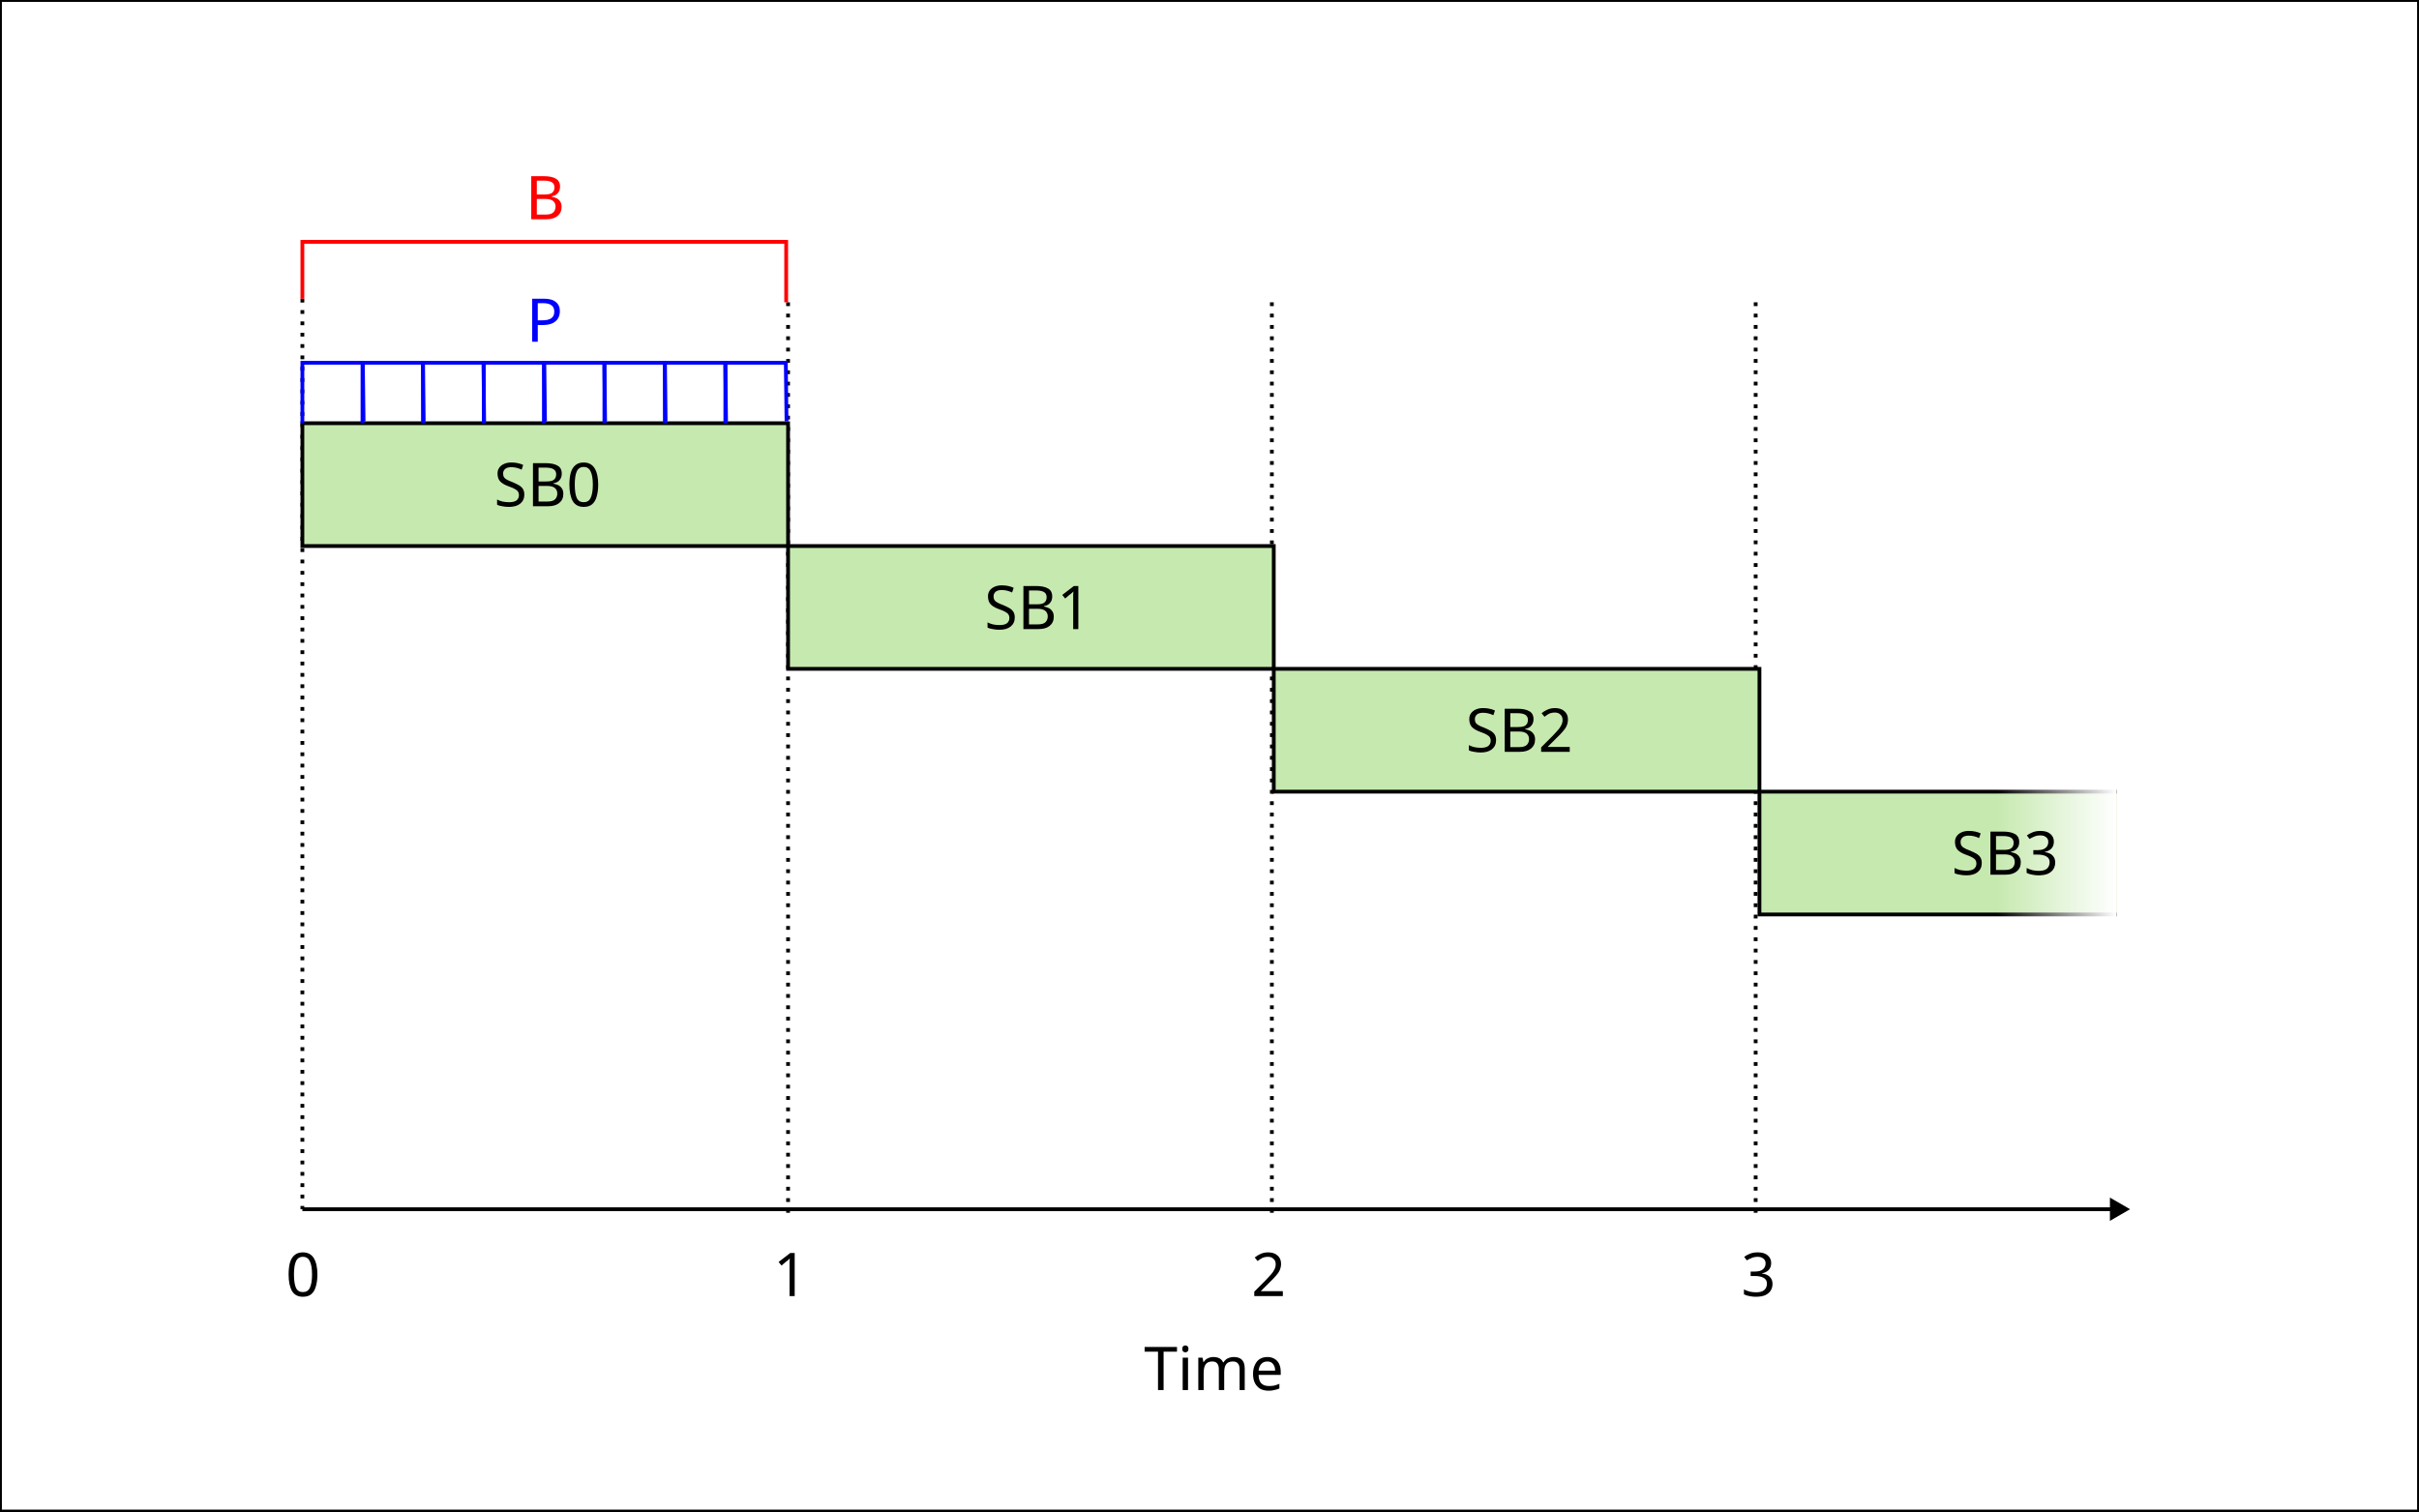
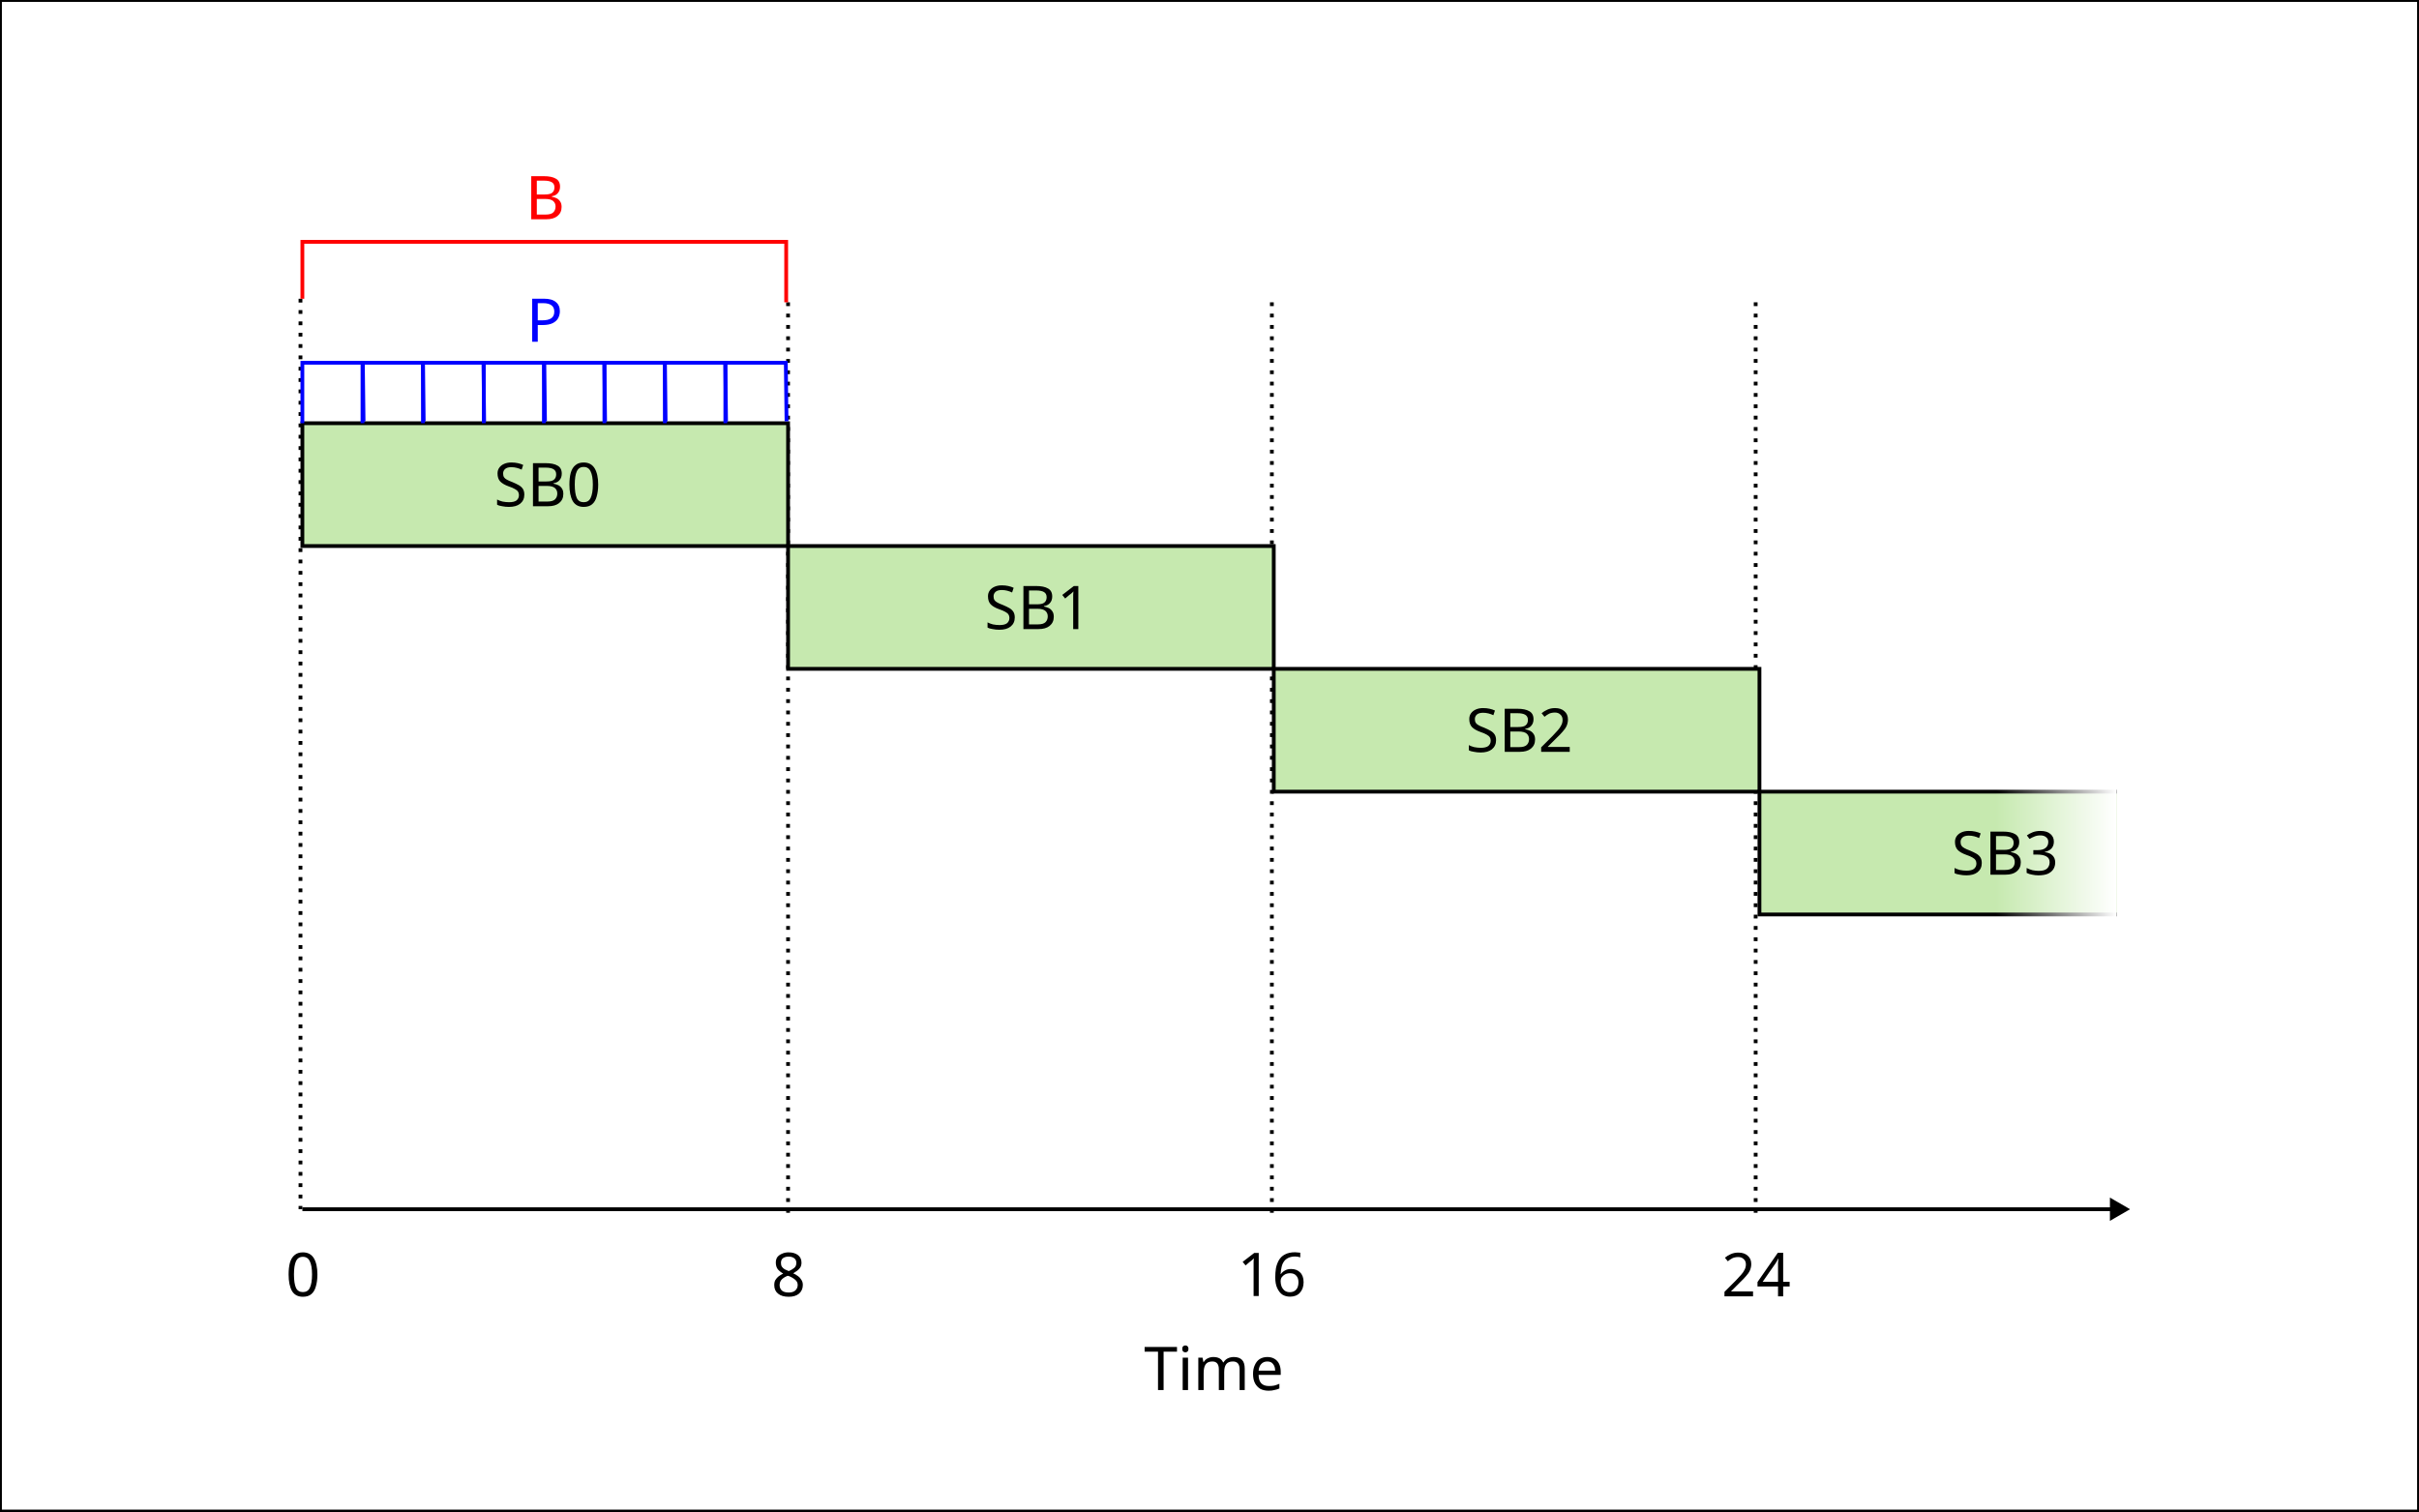
<svg xmlns="http://www.w3.org/2000/svg" xmlns:xlink="http://www.w3.org/1999/xlink" width="640" height="400" viewBox="0 0 169.333 105.833" version="1.1" id="svg1">
  <defs id="defs1">
    <linearGradient id="linearGradient9">
      <stop style="stop-color:#ffffff;stop-opacity:0;" offset="0" id="stop9" />
      <stop style="stop-color:#ffffff;stop-opacity:1;" offset="1" id="stop10" />
    </linearGradient>
    <marker style="overflow:visible" id="Triangle" refX="0" refY="0" orient="auto-start-reverse" markerWidth="1" markerHeight="1" viewBox="0 0 1 1" preserveAspectRatio="xMidYMid">
      <path transform="scale(0.5)" style="fill:context-stroke;fill-rule:evenodd;stroke:context-stroke;stroke-width:1pt" d="M 5.77,0 -2.88,5 V -5 Z" id="path135" />
    </marker>
    <linearGradient xlink:href="#linearGradient9" id="linearGradient10" x1="139.7" y1="59.267" x2="160.867" y2="59.267" gradientUnits="userSpaceOnUse" gradientTransform="matrix(0.3999997,0,0,1,83.82003,0)" />
  </defs>
  <g id="layer1">
    <rect style="fill:#ffffff;fill-opacity:1;stroke:#000000;stroke-width:0.265;stroke-dasharray:none;stroke-dashoffset:0" id="rect27" width="169.333" height="105.833" x="0" y="0" />
    <path style="fill:#ffffff;stroke-width:0.265;stroke:#000000;stroke-dasharray:none;marker-end:url(#Triangle)" d="M 21.167,84.667 H 148.167" id="path1" />
    <text xml:space="preserve" style="font-size:4.233px;font-family:'Droid Sans';-inkscape-font-specification:'Droid Sans';text-align:start;writing-mode:lr-tb;direction:ltr;text-anchor:start;fill:#000000;stroke:none;stroke-width:0.265;stroke-dasharray:none" x="80.077" y="97.325" id="text1">
      <tspan id="tspan1" style="font-size:4.233px;fill:#000000;stroke:none;stroke-width:0.265" x="80.077" y="97.325">Time</tspan>
    </text>
-     <path style="fill:#000000;stroke:#000000;stroke-width:0.265;stroke-dasharray:0.265,0.529;stroke-dashoffset:0" d="M 21.167,20.918 V 84.667" id="path2" />
+     <path style="fill:#000000;stroke:#000000;stroke-width:0.265;stroke-dasharray:0.265, 0.529;stroke-dashoffset:0" d="M 21.034,20.918 V 84.667" id="path2" />
    <path style="fill:#000000;stroke:#000000;stroke-width:0.265;stroke-dasharray:0.265, 0.529;stroke-dashoffset:0" d="m 55.166,21.167 -2e-6,63.749" id="path3" />
    <path style="fill:#000000;stroke:#000000;stroke-width:0.265;stroke-dasharray:0.265, 0.529;stroke-dashoffset:0" d="M 89.032,21.167 V 84.915" id="path4" />
    <path style="fill:#000000;stroke:#000000;stroke-width:0.265;stroke-dasharray:0.265, 0.529;stroke-dashoffset:0" d="M 122.899,21.167 V 84.915" id="path5" />
    <rect style="fill:#c6e9af;stroke:#000000;stroke-width:0.265;stroke-dasharray:none;stroke-dashoffset:0" id="rect5" width="33.999" height="8.599" x="21.167" y="29.633" />
    <rect style="fill:#c6e9af;stroke:#000000;stroke-width:0.265;stroke-dasharray:none;stroke-dashoffset:0" id="rect6" width="33.999" height="8.599" x="55.166" y="38.232" />
    <rect style="fill:#c6e9af;stroke:#000000;stroke-width:0.265;stroke-dasharray:none;stroke-dashoffset:0" id="rect7" width="33.999" height="8.599" x="89.165" y="46.831" />
    <rect style="fill:#c6e9af;stroke:#000000;stroke-width:0.265;stroke-dasharray:none;stroke-dashoffset:0" id="rect8" width="33.999" height="8.599" x="123.164" y="55.43" />
    <rect style="fill:url(#linearGradient10);stroke:none;stroke-width:0.167;stroke-dasharray:none;stroke-dashoffset:0" id="rect9" width="8.467" height="16.933" x="139.7" y="50.8" />
    <rect style="fill:#ffffff;stroke:none;stroke-width:0.265;stroke-dasharray:none;stroke-dashoffset:0" id="rect10" width="12.7" height="21.167" x="148.167" y="50.8" />
    <path style="fill:none;fill-opacity:1;stroke:#ff0000;stroke-width:0.265;stroke-dasharray:none;stroke-dashoffset:0" d="m 21.167,20.918 v -3.985 l 33.867,0 v 4.233" id="path10" />
    <text xml:space="preserve" style="font-size:4.233px;font-family:'Droid Sans';-inkscape-font-specification:'Droid Sans';text-align:start;writing-mode:lr-tb;direction:ltr;text-anchor:start;fill:#ff0000;fill-opacity:1;stroke:none;stroke-width:0.265;stroke-dasharray:none;stroke-dashoffset:0" x="36.783" y="15.355" id="text10">
      <tspan id="tspan10" style="fill:#ff0000;fill-opacity:1;stroke:none;stroke-width:0.265" x="36.783" y="15.355">B</tspan>
    </text>
    <path style="fill:none;fill-opacity:1;stroke:#0000ff;stroke-width:0.265;stroke-dasharray:none;stroke-dashoffset:0" d="m 21.167,29.633 v -4.233 h 4.233 l 0.05,4.101" id="path11" />
    <path style="fill:none;fill-opacity:1;stroke:#0000ff;stroke-width:0.265;stroke-dasharray:none;stroke-dashoffset:0" d="m 25.375,29.633 v -4.233 h 4.233 l 0.05,4.101" id="path12" />
    <path style="fill:none;fill-opacity:1;stroke:#0000ff;stroke-width:0.265;stroke-dasharray:none;stroke-dashoffset:0" d="m 29.609,29.633 v -4.233 h 4.233 l 0.05,4.101" id="path13" />
    <path style="fill:none;fill-opacity:1;stroke:#0000ff;stroke-width:0.265;stroke-dasharray:none;stroke-dashoffset:0" d="m 33.867,29.633 v -4.233 h 4.233 l 0.05,4.101" id="path14" />
    <path style="fill:none;fill-opacity:1;stroke:#0000ff;stroke-width:0.265;stroke-dasharray:none;stroke-dashoffset:0" d="m 38.075,29.633 v -4.233 h 4.233 l 0.05,4.101" id="path15" />
    <path style="fill:none;fill-opacity:1;stroke:#0000ff;stroke-width:0.265;stroke-dasharray:none;stroke-dashoffset:0" d="m 42.309,29.633 v -4.233 h 4.233 l 0.05,4.101" id="path16" />
    <path style="fill:none;fill-opacity:1;stroke:#0000ff;stroke-width:0.265;stroke-dasharray:none;stroke-dashoffset:0" d="m 46.542,29.633 v -4.233 h 4.233 l 0.05,4.101" id="path17" />
    <path style="fill:none;fill-opacity:1;stroke:#0000ff;stroke-width:0.265;stroke-dasharray:none;stroke-dashoffset:0" d="m 50.775,29.633 v -4.233 h 4.233 l 0.05,4.101" id="path18" />
    <text xml:space="preserve" style="font-size:4.233px;font-family:'Droid Sans';-inkscape-font-specification:'Droid Sans';text-align:start;writing-mode:lr-tb;direction:ltr;text-anchor:start;fill:#0000ff;fill-opacity:1;stroke:none;stroke-width:0.265;stroke-dasharray:none;stroke-dashoffset:0" x="36.849" y="23.93" id="text19">
      <tspan id="tspan19" style="fill:#0000ff;stroke:none;stroke-width:0.265" x="36.849" y="23.93">P</tspan>
    </text>
    <text xml:space="preserve" style="font-size:4.233px;font-family:'Droid Sans';-inkscape-font-specification:'Droid Sans';text-align:start;writing-mode:lr-tb;direction:ltr;text-anchor:start;fill:#000000;fill-opacity:1;stroke:none;stroke-width:0.265;stroke-dasharray:none;stroke-dashoffset:0" x="19.999" y="90.747" id="text20">
      <tspan id="tspan20" style="fill:#000000;stroke:none;stroke-width:0.265" x="19.999" y="90.747">0</tspan>
    </text>
-     <text xml:space="preserve" style="font-size:4.233px;font-family:'Droid Sans';-inkscape-font-specification:'Droid Sans';text-align:start;writing-mode:lr-tb;direction:ltr;text-anchor:start;fill:#000000;fill-opacity:1;stroke:none;stroke-width:0.265;stroke-dasharray:none;stroke-dashoffset:0" x="54.13" y="90.747" id="text21">
-       <tspan id="tspan21" style="fill:#000000;stroke:none;stroke-width:0.265" x="54.13" y="90.747">1</tspan>
+     <text xml:space="preserve" style="font-size:4.233px;font-family:'Droid Sans';-inkscape-font-specification:'Droid Sans';text-align:start;writing-mode:lr-tb;direction:ltr;text-anchor:start;fill:#000000;fill-opacity:1;stroke:none;stroke-width:0.265;stroke-dasharray:none;stroke-dashoffset:0" x="53.998" y="90.747" id="text21">
+       <tspan id="tspan21" style="fill:#000000;stroke:none;stroke-width:0.265" x="53.998" y="90.747">8</tspan>
    </text>
-     <text xml:space="preserve" style="font-size:4.233px;font-family:'Droid Sans';-inkscape-font-specification:'Droid Sans';text-align:start;writing-mode:lr-tb;direction:ltr;text-anchor:start;fill:#000000;fill-opacity:1;stroke:none;stroke-width:0.265;stroke-dasharray:none;stroke-dashoffset:0" x="87.598" y="90.747" id="text22">
-       <tspan id="tspan22" style="fill:#000000;stroke:none;stroke-width:0.265" x="87.598" y="90.747">2</tspan>
+     <text xml:space="preserve" style="font-size:4.233px;font-family:'Droid Sans';-inkscape-font-specification:'Droid Sans';text-align:start;writing-mode:lr-tb;direction:ltr;text-anchor:start;fill:#000000;fill-opacity:1;stroke:none;stroke-width:0.265;stroke-dasharray:none;stroke-dashoffset:0" x="86.614" y="90.745" id="text22">
+       <tspan id="tspan22" style="fill:#000000;stroke:none;stroke-width:0.265" x="86.614" y="90.745">16</tspan>
    </text>
-     <text xml:space="preserve" style="font-size:4.233px;font-family:'Droid Sans';-inkscape-font-specification:'Droid Sans';text-align:start;writing-mode:lr-tb;direction:ltr;text-anchor:start;fill:#000000;fill-opacity:1;stroke:none;stroke-width:0.265;stroke-dasharray:none;stroke-dashoffset:0" x="121.89" y="90.747" id="text23">
-       <tspan id="tspan23" style="fill:#000000;stroke:none;stroke-width:0.265" x="121.89" y="90.747">3</tspan>
+     <text xml:space="preserve" style="font-size:4.233px;font-family:'Droid Sans';-inkscape-font-specification:'Droid Sans';text-align:start;writing-mode:lr-tb;direction:ltr;text-anchor:start;fill:#000000;fill-opacity:1;stroke:none;stroke-width:0.265;stroke-dasharray:none;stroke-dashoffset:0" x="120.51" y="90.766" id="text23">
+       <tspan id="tspan23" style="fill:#000000;stroke:none;stroke-width:0.265" x="120.51" y="90.766">24</tspan>
    </text>
    <text xml:space="preserve" style="font-size:4.233px;font-family:'Droid Sans';-inkscape-font-specification:'Droid Sans';text-align:start;writing-mode:lr-tb;direction:ltr;text-anchor:start;fill:#000000;fill-opacity:1;stroke:none;stroke-width:0.265;stroke-dasharray:none;stroke-dashoffset:0" x="34.579" y="35.447" id="text24">
      <tspan id="tspan24" style="stroke-width:0.265" x="34.579" y="35.447">SB0</tspan>
    </text>
    <text xml:space="preserve" style="font-size:4.233px;font-family:'Droid Sans';-inkscape-font-specification:'Droid Sans';text-align:start;writing-mode:lr-tb;direction:ltr;text-anchor:start;fill:#000000;fill-opacity:1;stroke:none;stroke-width:0.265;stroke-dasharray:none;stroke-dashoffset:0" x="68.909" y="44.044" id="text25">
      <tspan id="tspan25" style="stroke-width:0.265" x="68.909" y="44.044">SB1</tspan>
    </text>
    <text xml:space="preserve" style="font-size:4.233px;font-family:'Droid Sans';-inkscape-font-specification:'Droid Sans';text-align:start;writing-mode:lr-tb;direction:ltr;text-anchor:start;fill:#000000;fill-opacity:1;stroke:none;stroke-width:0.265;stroke-dasharray:none;stroke-dashoffset:0" x="102.601" y="52.643" id="text26">
      <tspan id="tspan26" style="stroke-width:0.265" x="102.601" y="52.643">SB2</tspan>
    </text>
    <text xml:space="preserve" style="font-size:4.233px;font-family:'Droid Sans';-inkscape-font-specification:'Droid Sans';text-align:start;writing-mode:lr-tb;direction:ltr;text-anchor:start;fill:#000000;fill-opacity:1;stroke:none;stroke-width:0.265;stroke-dasharray:none;stroke-dashoffset:0" x="136.603" y="61.242" id="text27">
      <tspan id="tspan27" style="stroke-width:0.265" x="136.603" y="61.242">SB3</tspan>
    </text>
  </g>
</svg>
